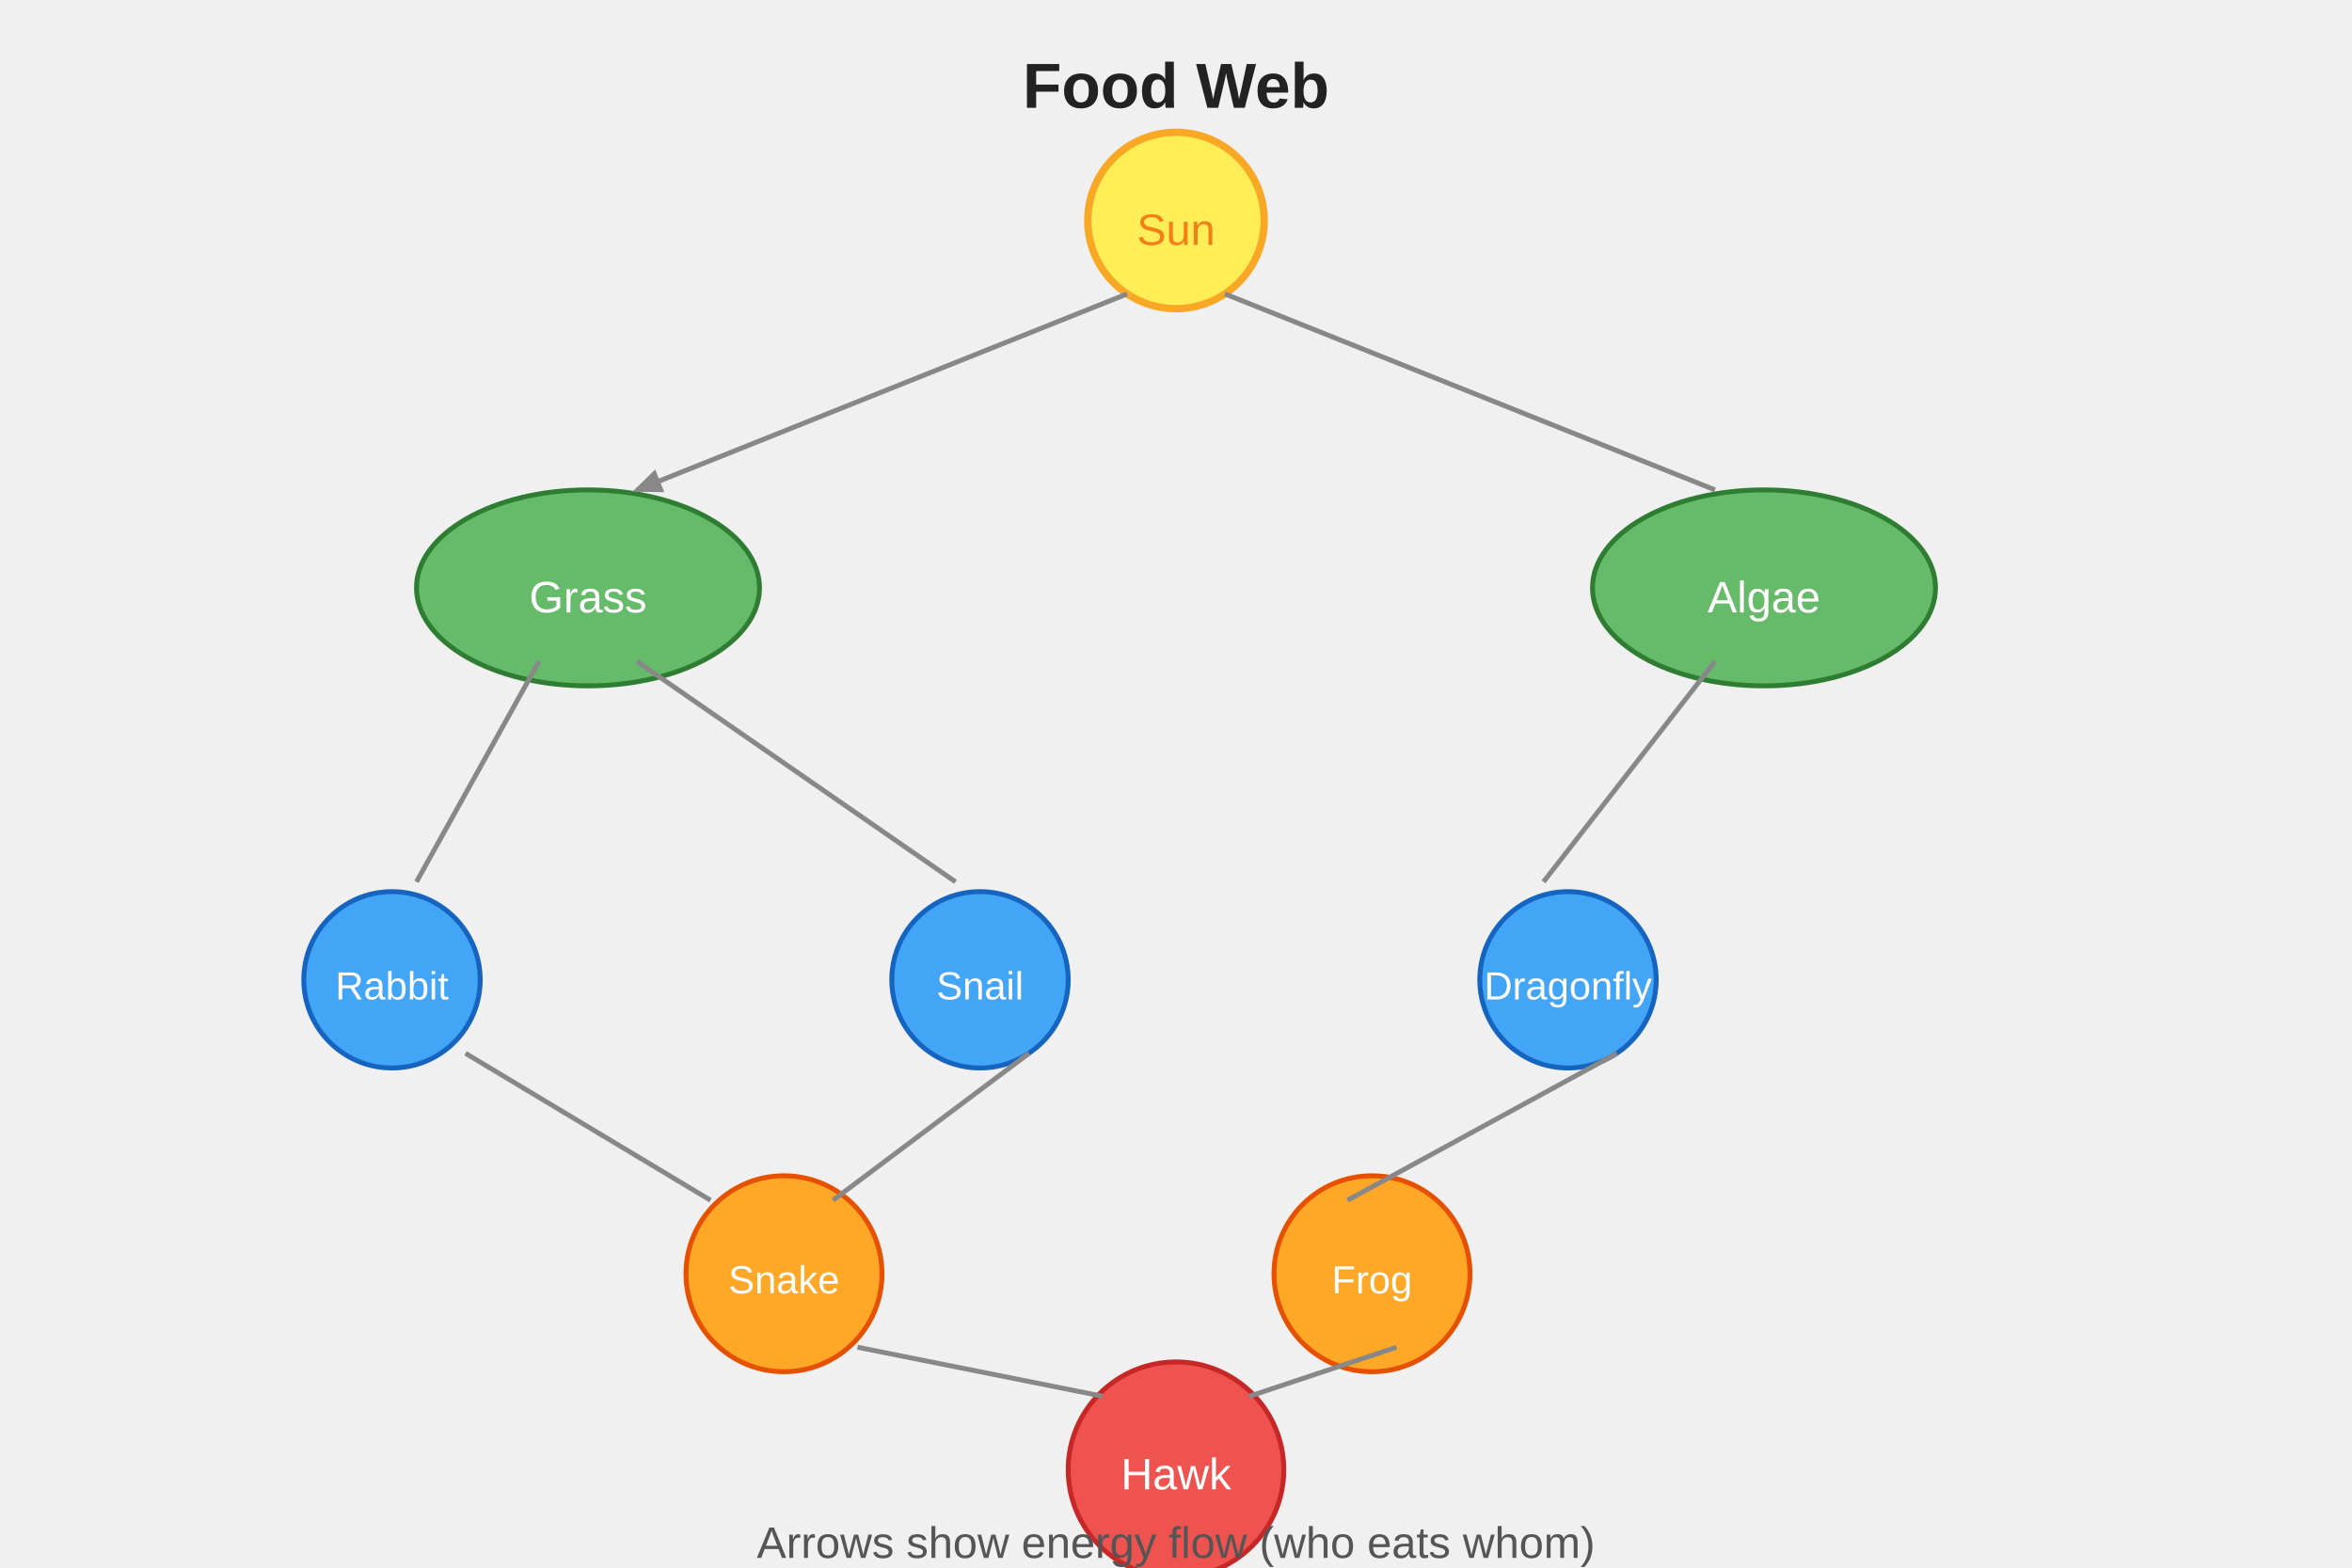
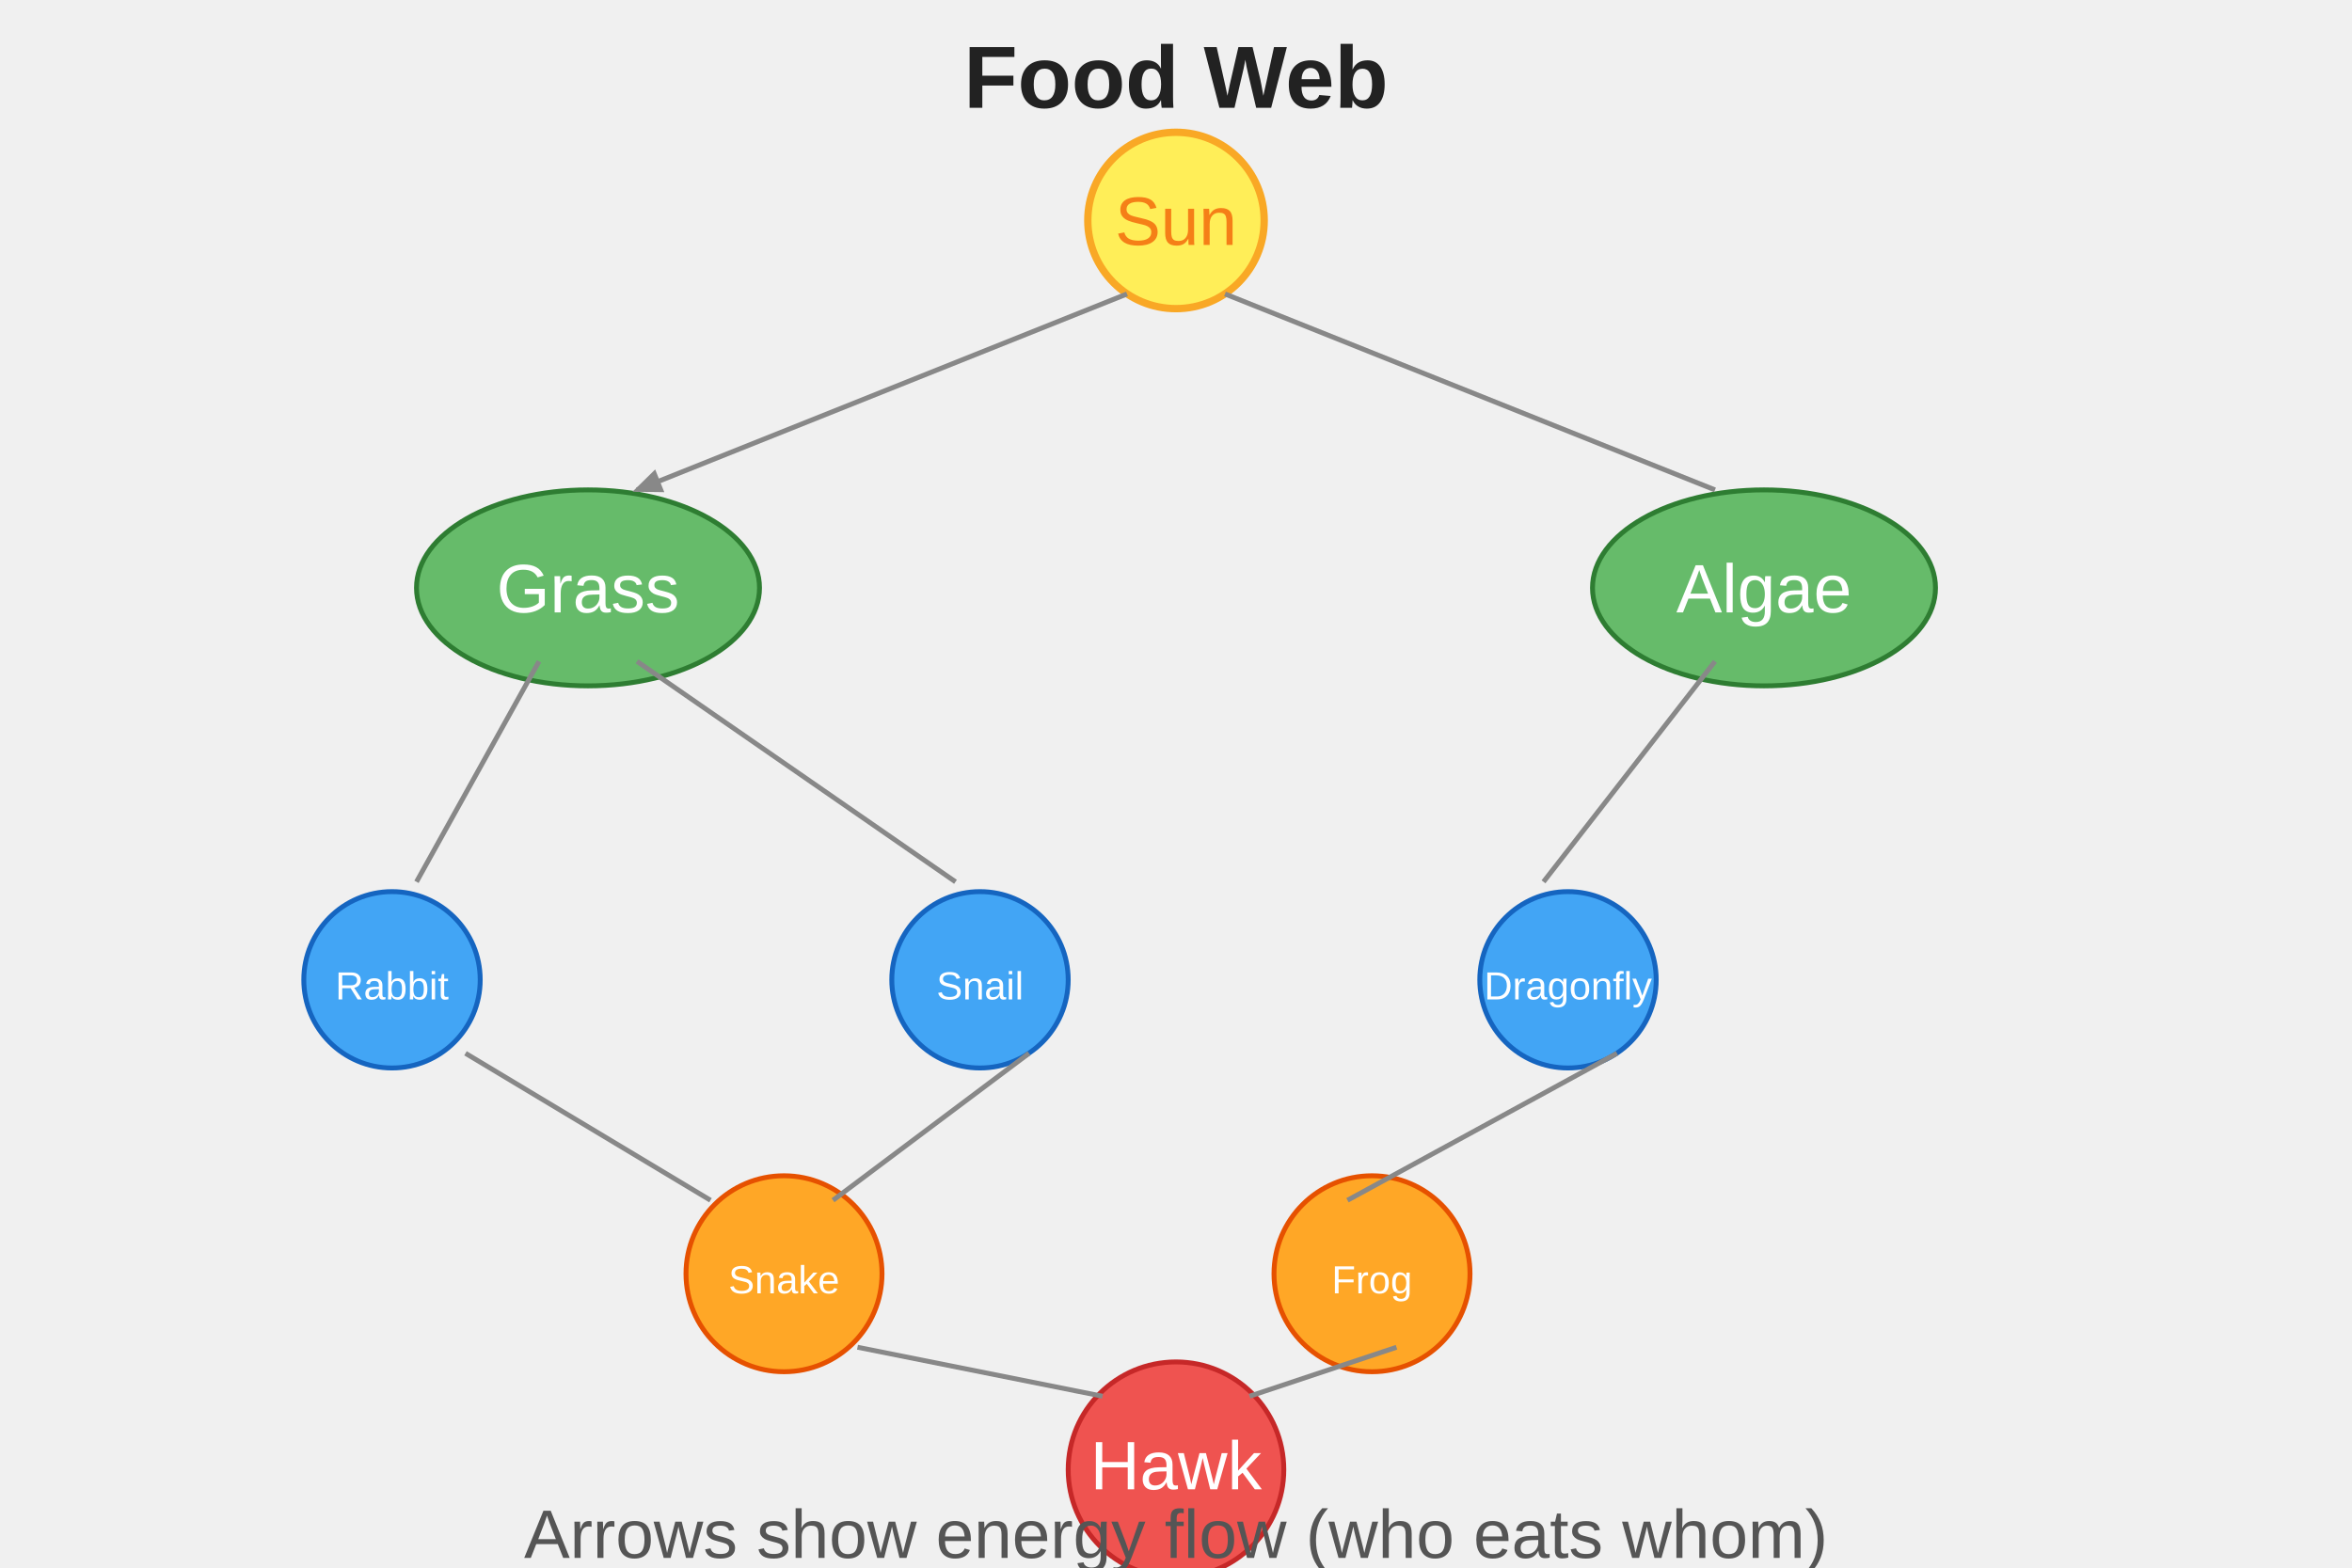
<svg xmlns="http://www.w3.org/2000/svg" viewBox="0 0 480 320" font-family="Arial, Helvetica, sans-serif">
-   <text x="240" y="22" text-anchor="middle" font-size="13" font-weight="bold" fill="#222">Food Web</text>
+   <text x="240" y="22" text-anchor="middle" font-size="18" font-weight="bold" fill="#222">Food Web</text>
  <circle cx="240" cy="45" r="18" fill="#FFEE58" stroke="#F9A825" stroke-width="1.5" />
-   <text x="240" y="50" text-anchor="middle" font-size="9" fill="#F57F17">Sun</text>
+   <text x="240" y="50" text-anchor="middle" font-size="14" fill="#F57F17">Sun</text>
  <ellipse cx="120" cy="120" rx="35" ry="20" fill="#66BB6A" stroke="#2E7D32" />
-   <text x="120" y="125" text-anchor="middle" font-size="9" fill="#fff">Grass</text>
+   <text x="120" y="125" text-anchor="middle" font-size="14" fill="#fff">Grass</text>
  <ellipse cx="360" cy="120" rx="35" ry="20" fill="#66BB6A" stroke="#2E7D32" />
-   <text x="360" y="125" text-anchor="middle" font-size="9" fill="#fff">Algae</text>
+   <text x="360" y="125" text-anchor="middle" font-size="14" fill="#fff">Algae</text>
  <circle cx="80" cy="200" r="18" fill="#42A5F5" stroke="#1565C0" />
  <text x="80" y="204" text-anchor="middle" font-size="8" fill="#fff">Rabbit</text>
  <circle cx="200" cy="200" r="18" fill="#42A5F5" stroke="#1565C0" />
  <text x="200" y="204" text-anchor="middle" font-size="8" fill="#fff">Snail</text>
  <circle cx="320" cy="200" r="18" fill="#42A5F5" stroke="#1565C0" />
  <text x="320" y="204" text-anchor="middle" font-size="8" fill="#fff">Dragonfly</text>
  <circle cx="160" cy="260" r="20" fill="#FFA726" stroke="#E65100" />
  <text x="160" y="264" text-anchor="middle" font-size="8" fill="#fff">Snake</text>
  <circle cx="280" cy="260" r="20" fill="#FFA726" stroke="#E65100" />
  <text x="280" y="264" text-anchor="middle" font-size="8" fill="#fff">Frog</text>
  <circle cx="240" cy="300" r="22" fill="#EF5350" stroke="#C62828" />
-   <text x="240" y="304" text-anchor="middle" font-size="9" fill="#fff">Hawk</text>
+   <text x="240" y="304" text-anchor="middle" font-size="14" fill="#fff">Hawk</text>
  <line x1="230" y1="60" x2="130" y2="100" stroke="#888" stroke-width="1" marker-end="url(#a)" />
  <line x1="250" y1="60" x2="350" y2="100" stroke="#888" stroke-width="1" />
  <line x1="110" y1="135" x2="85" y2="180" stroke="#888" stroke-width="1" />
  <line x1="130" y1="135" x2="195" y2="180" stroke="#888" stroke-width="1" />
  <line x1="350" y1="135" x2="315" y2="180" stroke="#888" stroke-width="1" />
  <line x1="95" y1="215" x2="145" y2="245" stroke="#888" stroke-width="1" />
  <line x1="210" y1="215" x2="170" y2="245" stroke="#888" stroke-width="1" />
  <line x1="330" y1="215" x2="275" y2="245" stroke="#888" stroke-width="1" />
  <line x1="175" y1="275" x2="225" y2="285" stroke="#888" stroke-width="1" />
  <line x1="285" y1="275" x2="255" y2="285" stroke="#888" stroke-width="1" />
  <defs>
    <marker id="a" markerWidth="6" markerHeight="5" refX="5" refY="2.5" orient="auto">
      <polygon points="0,0 6,2.5 0,5" fill="#888" />
    </marker>
  </defs>
-   <text x="240" y="318" text-anchor="middle" font-size="9" fill="#555">Arrows show energy flow (who eats whom)</text>
+   <text x="240" y="318" text-anchor="middle" font-size="14" fill="#555">Arrows show energy flow (who eats whom)</text>
</svg>
